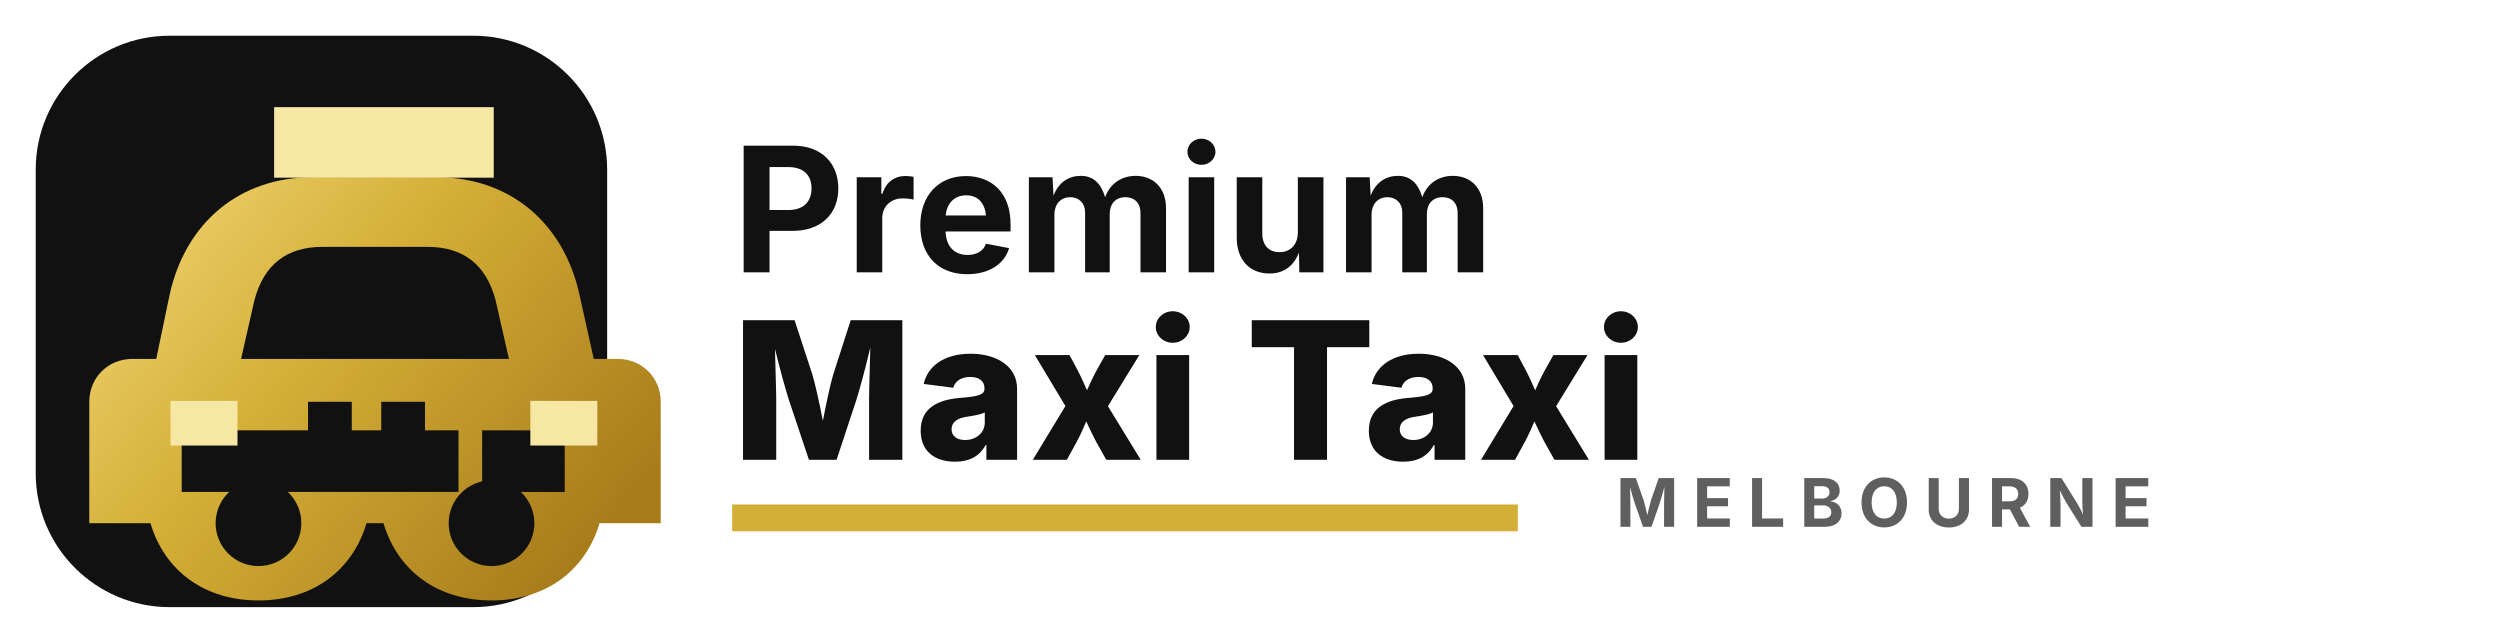
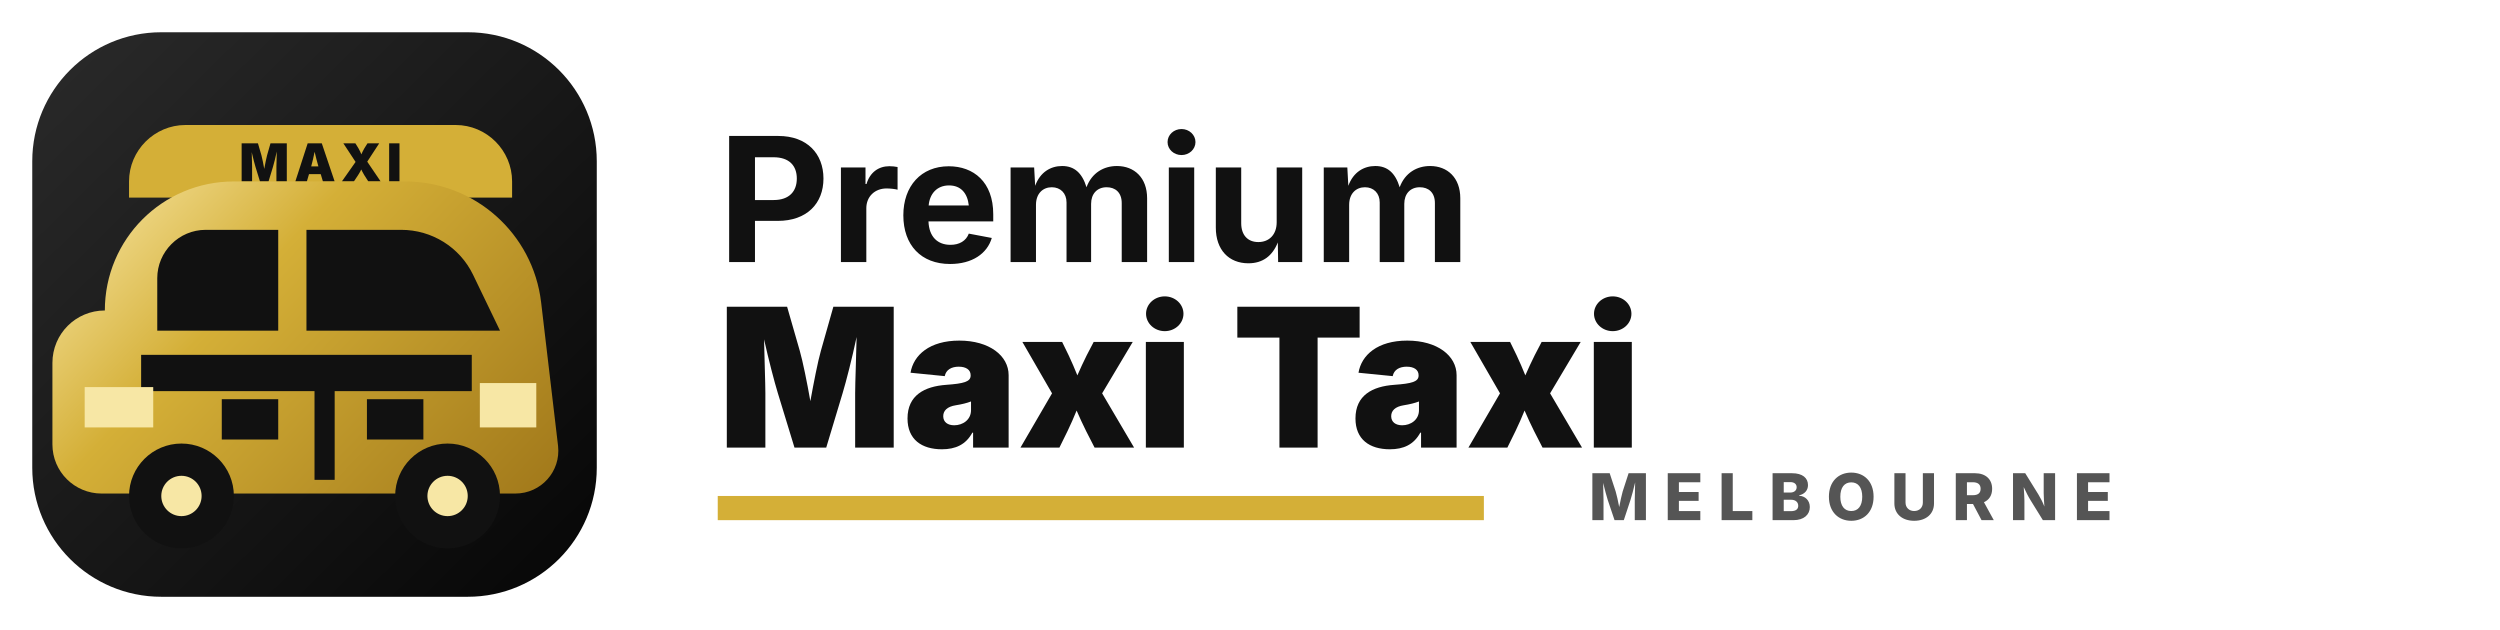
- <svg xmlns="http://www.w3.org/2000/svg" viewBox="0 0 560 144" role="img" aria-labelledby="logoTitle logoDesc">
+ <svg xmlns="http://www.w3.org/2000/svg" viewBox="0 0 620 156" role="img" aria-labelledby="logoTitle logoDesc">
  <defs>
-     <linearGradient id="pmtGold" x1="32" x2="136" y1="28" y2="118" gradientUnits="userSpaceOnUse">
-       <stop stop-color="#F3D878" />
-       <stop offset=".45" stop-color="#D4AF37" />
-       <stop offset="1" stop-color="#A87C1B" />
+     <linearGradient id="pmtGold" x1="24" x2="138" y1="24" y2="132" gradientUnits="userSpaceOnUse">
+       <stop stop-color="#FFF1B8" />
+       <stop offset=".38" stop-color="#D4AF37" />
+       <stop offset="1" stop-color="#9D7418" />
+     </linearGradient>
+     <linearGradient id="pmtBlack" x1="18" x2="140" y1="16" y2="140" gradientUnits="userSpaceOnUse">
+       <stop stop-color="#282828" />
+       <stop offset="1" stop-color="#080808" />
    </linearGradient>
  </defs>
-   <rect x="8" y="8" width="128" height="128" rx="30" fill="#111111" />
-   <path fill="url(#pmtGold)" d="M38 66c3.6-16.3 15.8-26.3 32-26.3h27.8c16.2 0 28.4 10 32 26.3l3.2 14.4h5.4c5.4 0 9.6 4.2 9.6 9.6v27.2h-13.7c-3.2 10.7-12.1 17.3-24.2 17.3s-21-6.6-24.2-17.3H82.1c-3.2 10.7-12.1 17.3-24.2 17.3s-21-6.6-24.2-17.3H20V90c0-5.4 4.2-9.6 9.6-9.6H35L38 66Z" />
-   <path fill="#111111" d="M57 67.2c2.1-7.9 7.2-11.9 15.2-11.9h23.6c8 0 13.1 4 15.2 11.9l3 13.2H54l3-13.2Zm-16.3 29.2h62v13.8h-62z" />
-   <path fill="#111111" d="M108 96.4h18.5v13.8H108z" />
-   <circle cx="57.9" cy="117.2" r="9.6" fill="#111111" />
-   <circle cx="110.1" cy="117.2" r="9.6" fill="#111111" />
-   <path fill="#F7E7A5" d="M61.4 24h49.2v15.8H61.4z" />
-   <path fill="#F7E7A5" d="M38.2 89.8h15v10h-15zm80.6 0h15v10h-15z" />
-   <path fill="#111111" d="M69 90h9.8v9.8H69zm16.4 0h9.8v9.8h-9.8z" />
+   <rect x="8" y="8" width="140" height="140" rx="32" fill="url(#pmtBlack)" />
+   <path fill="#D4AF37" d="M46 31h67c7.7 0 14 6.3 14 14v4H32v-4c0-7.7 6.3-14 14-14Z" />
+   <text x="79.5" y="45" text-anchor="middle" fill="#111111" font-family="Inter, Arial, sans-serif" font-size="13" font-weight="900" letter-spacing="1.2">MAXI</text>
+   <path fill="url(#pmtGold)" d="M26 77c0-17.7 14.3-32 32-32h42.5c17.2 0 31.7 12.9 33.7 30l4.2 35.6c.7 6.3-4.2 11.8-10.6 11.8H25.2C18.5 122.4 13 117 13 110.2V90c0-7.2 5.8-13 13-13Z" />
+   <path fill="#111111" d="M39 69c0-6.6 5.4-12 12-12h18v25H39V69Zm37-12h23.5c7.6 0 14.5 4.3 17.8 11.1l6.7 13.9H76V57Z" />
+   <path fill="#111111" d="M35 88h82v9H35zm43 9h5v22h-5z" />
+   <path fill="#F7E7A5" d="M21 96h17v10H21zm98-1h14v11h-14z" />
+   <circle cx="45" cy="123" r="13" fill="#111111" />
+   <circle cx="45" cy="123" r="5" fill="#F7E7A5" />
+   <circle cx="111" cy="123" r="13" fill="#111111" />
+   <circle cx="111" cy="123" r="5" fill="#F7E7A5" />
+   <path fill="#111111" d="M55 99h14v10H55zm36 0h14v10H91z" />
  <g fill="#111111">
-     <text x="164" y="61" font-family="Outfit, Inter, Arial, sans-serif" font-size="39" font-weight="700" letter-spacing=".2">Premium</text>
-     <text x="164" y="103" font-family="Outfit, Inter, Arial, sans-serif" font-size="43" font-weight="800" letter-spacing=".4">Maxi Taxi</text>
+     <text x="178" y="65" font-family="Outfit, Inter, Arial, sans-serif" font-size="43" font-weight="700">Premium</text>
+     <text x="178" y="111" font-family="Outfit, Inter, Arial, sans-serif" font-size="48" font-weight="850">Maxi Taxi</text>
  </g>
-   <path fill="#D4AF37" d="M164 113h176v6H164z" />
-   <text x="362" y="118" fill="#5F5F5F" font-family="Inter, Arial, sans-serif" font-size="15" font-weight="700" letter-spacing="3.2">MELBOURNE</text>
+   <path fill="#D4AF37" d="M178 123h190v6H178z" />
+   <text x="394" y="129" fill="#555555" font-family="Inter, Arial, sans-serif" font-size="16" font-weight="800" letter-spacing="3.6">MELBOURNE</text>
</svg>
